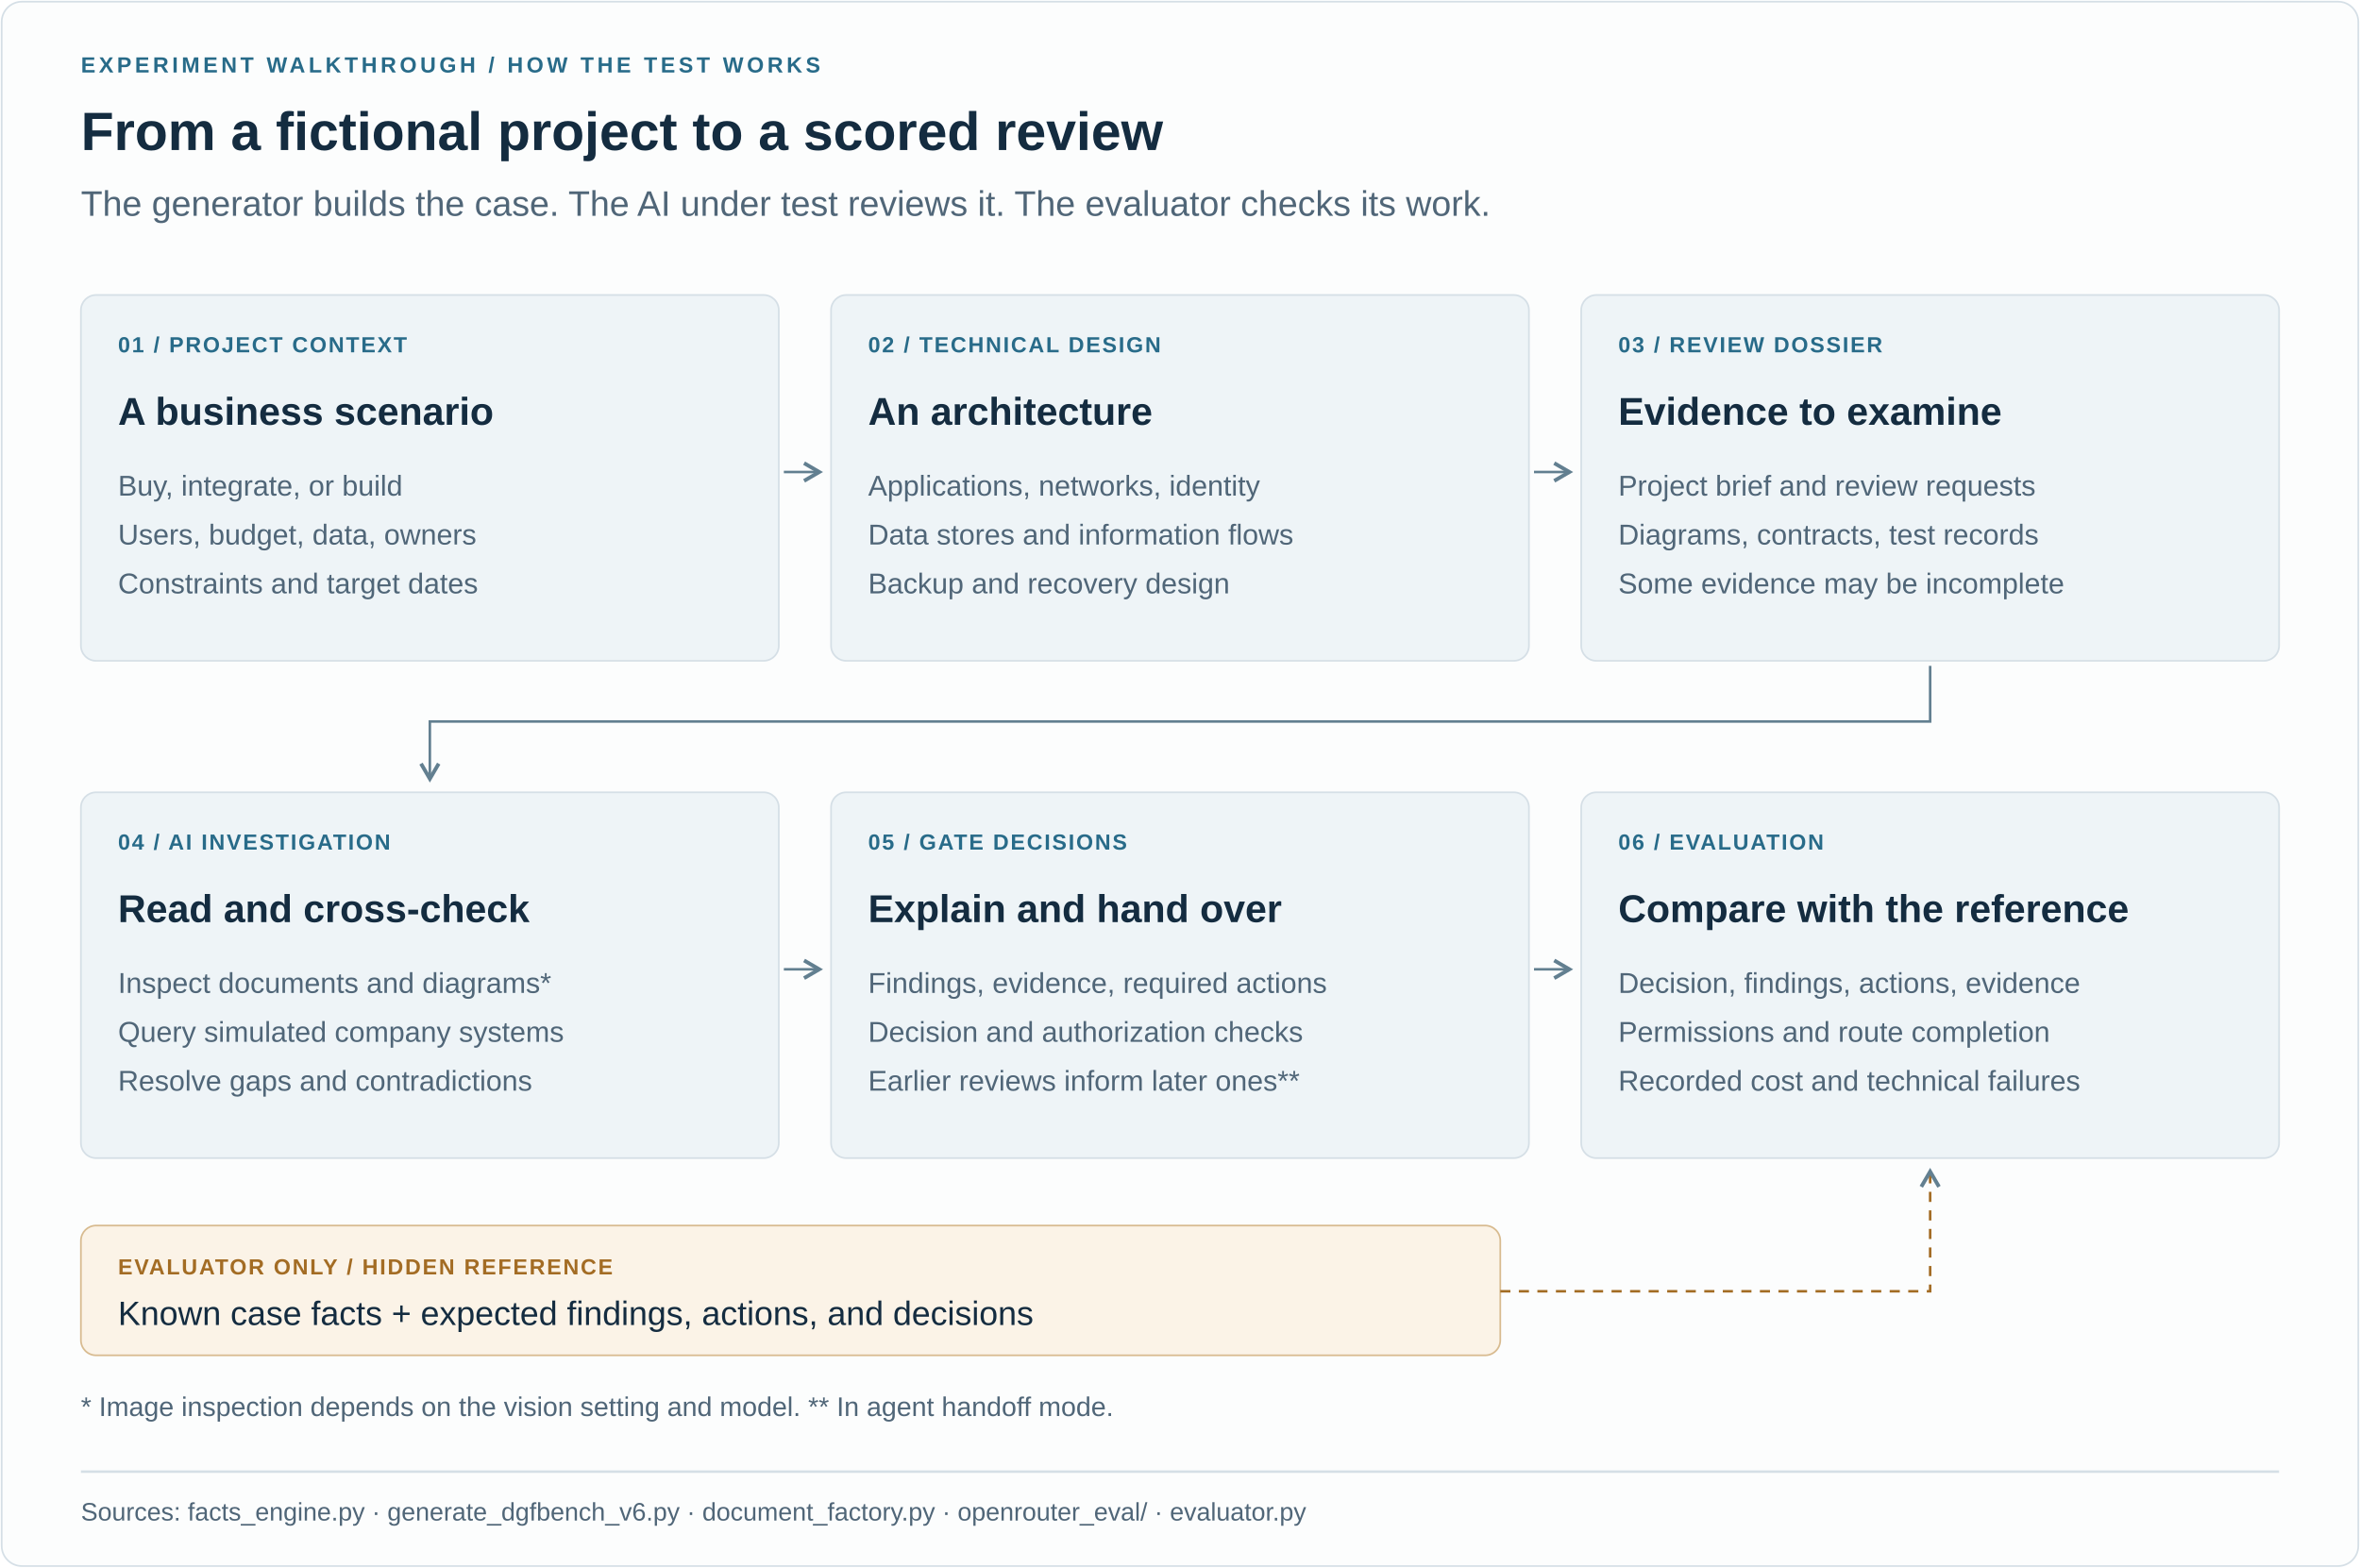
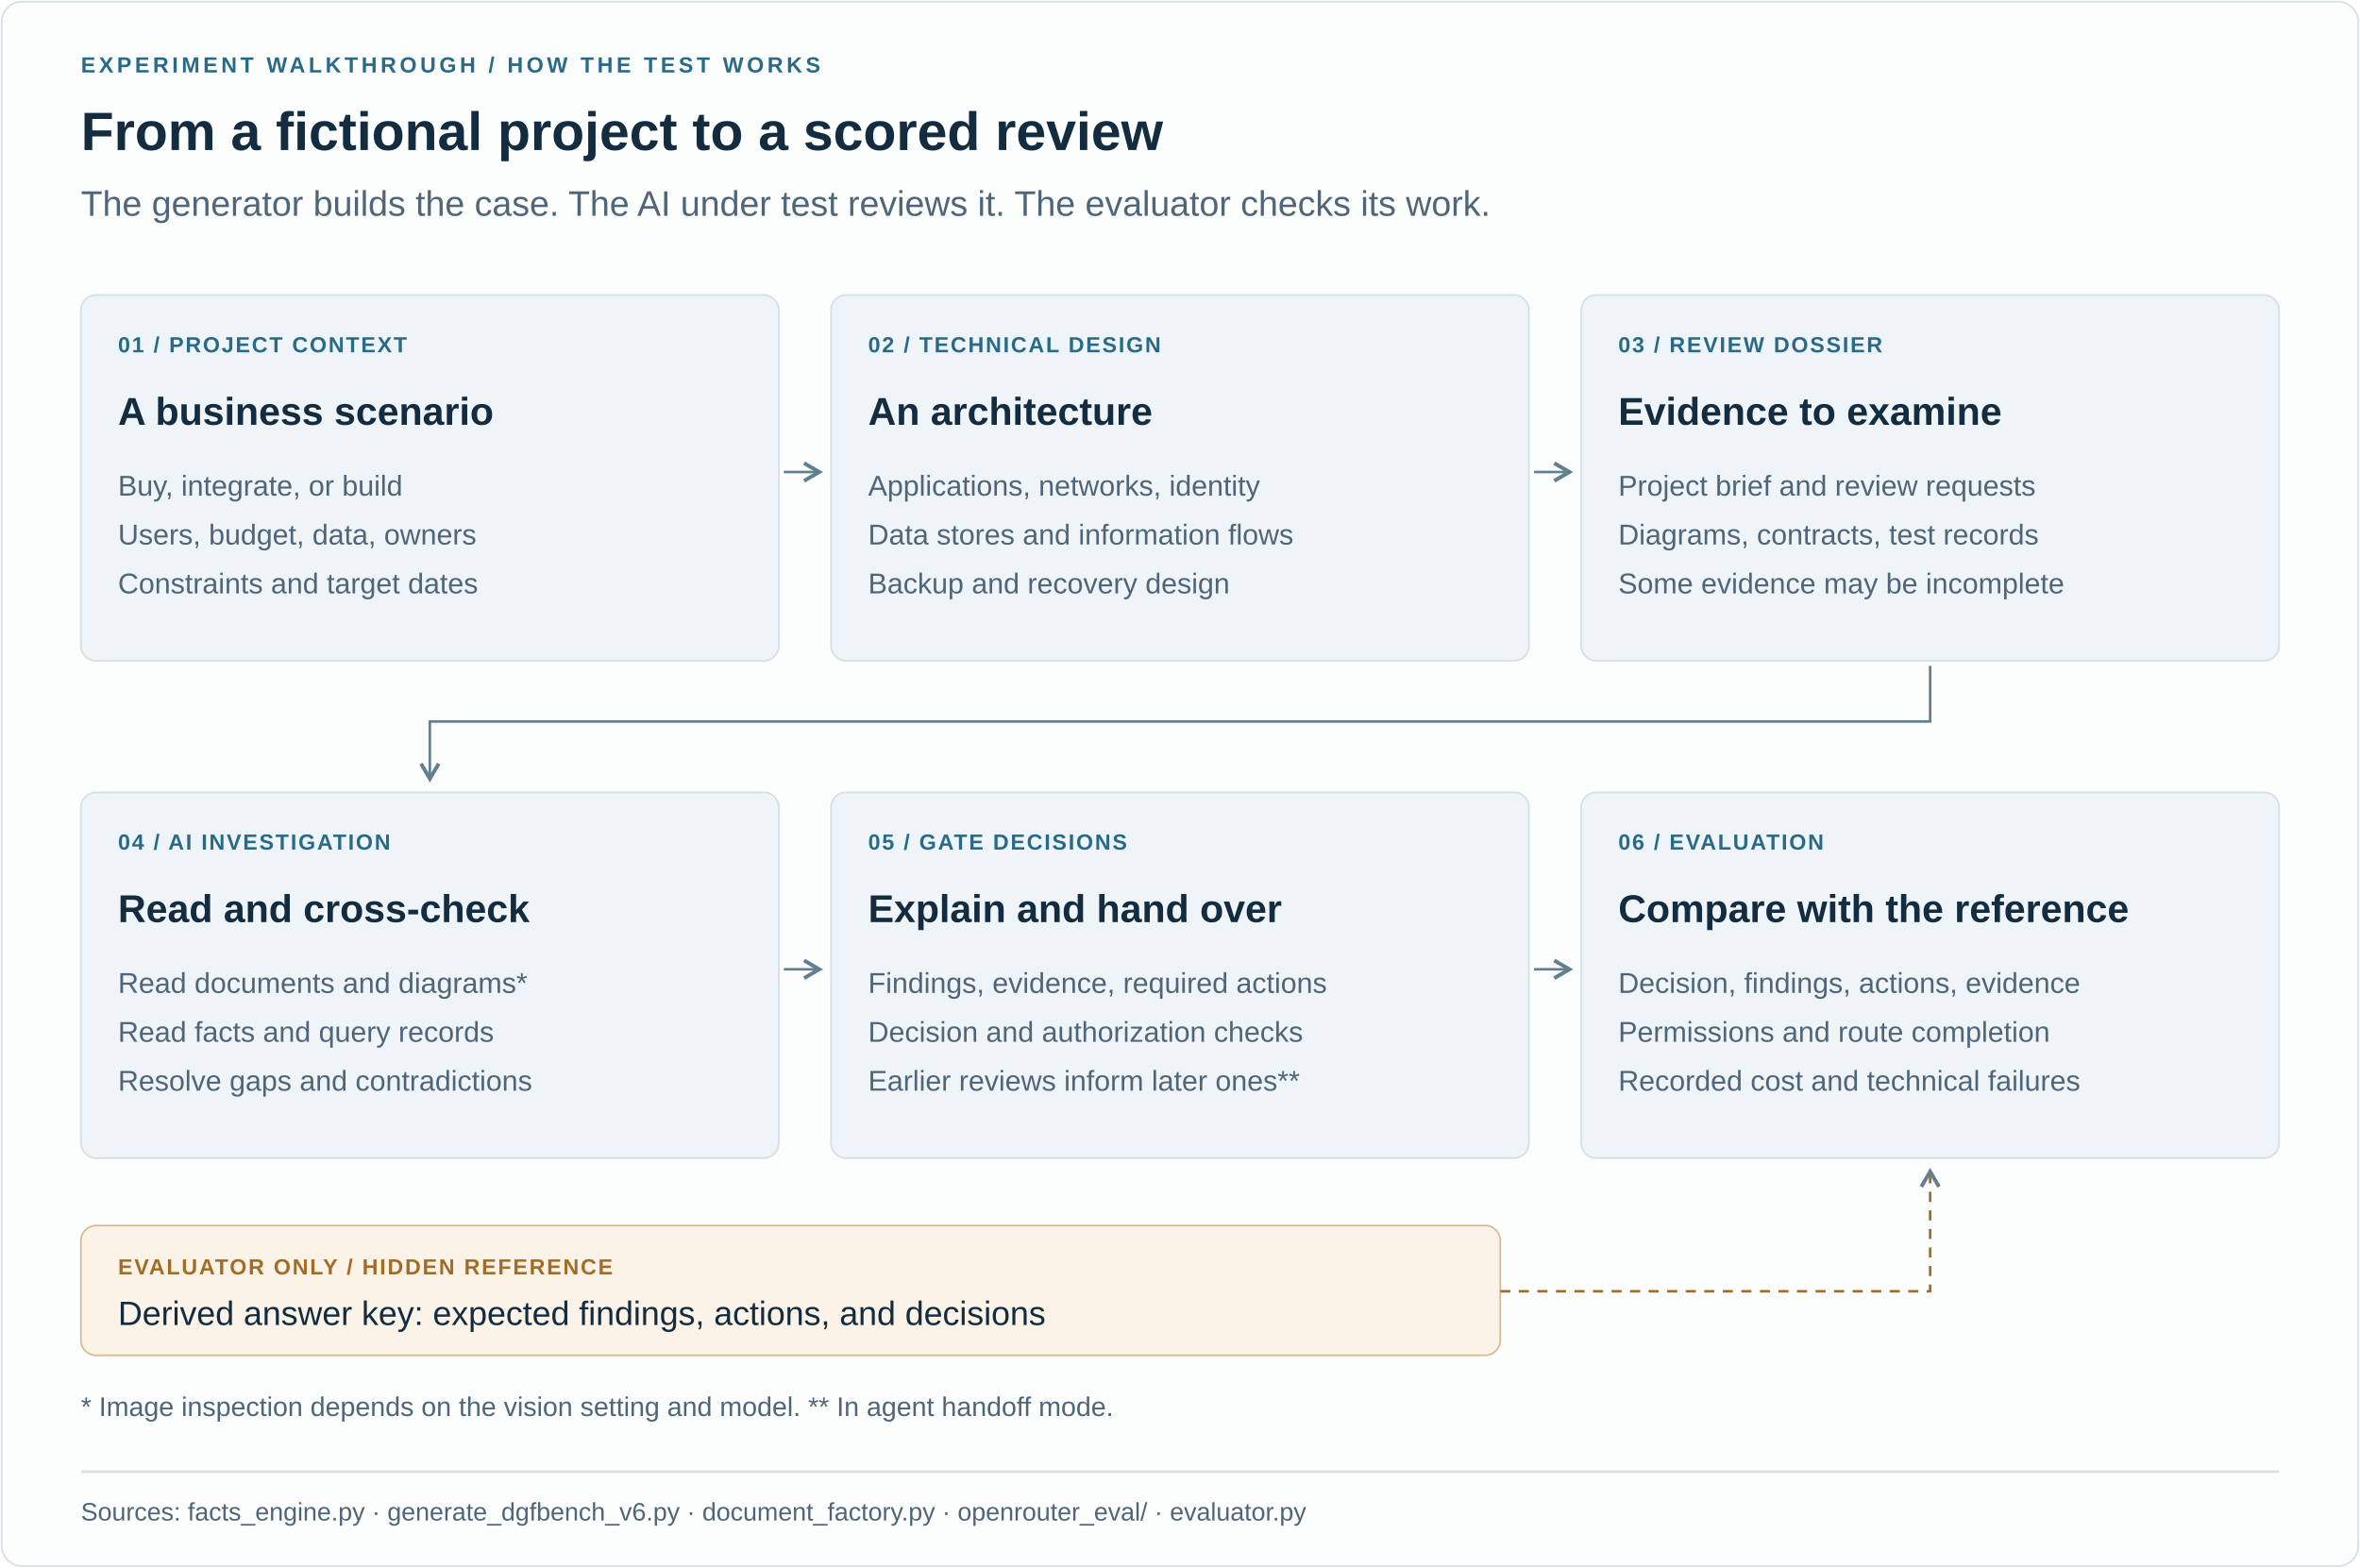
<svg xmlns="http://www.w3.org/2000/svg" width="1400" height="930" viewBox="0 0 1400 930" role="img" aria-labelledby="title desc">
  <defs>
    <marker id="arrow" markerWidth="9" markerHeight="9" refX="7" refY="4.5" orient="auto">
      <path d="M1 1 L7 4.5 L1 8" fill="none" stroke="#627f90" stroke-width="1.5" />
    </marker>
  </defs>
  <rect x="1" y="1" width="1398" height="928" rx="12" fill="#fcfdfd" stroke="#d5dfe6" />
  <g font-family="Arial, Helvetica, sans-serif">
    <text x="48" y="43" font-size="13" fill="#286b89" font-weight="700" text-anchor="start" letter-spacing="2">EXPERIMENT WALKTHROUGH / HOW THE TEST WORKS</text>
    <text x="48" y="89" font-size="32" fill="#142c40" font-weight="700" text-anchor="start" letter-spacing="0">From a fictional project to a scored review</text>
    <text x="48" y="128" font-size="21" fill="#506678" font-weight="400" text-anchor="start" letter-spacing="0">The generator builds the case. The AI under test reviews it. The evaluator checks its work.</text>
    <rect x="48" y="175" width="414" height="217" rx="9" fill="#eef4f7" stroke="#d5dfe6" />
    <text x="70" y="209" font-size="13" fill="#286b89" font-weight="700" text-anchor="start" letter-spacing="1">01 / PROJECT CONTEXT</text>
    <text x="70" y="252" font-size="23" fill="#142c40" font-weight="700" text-anchor="start" letter-spacing="0">A business scenario</text>
    <text x="70" y="294" font-size="17" fill="#506678" font-weight="400" text-anchor="start" letter-spacing="0">Buy, integrate, or build</text>
    <text x="70" y="323" font-size="17" fill="#506678" font-weight="400" text-anchor="start" letter-spacing="0">Users, budget, data, owners</text>
    <text x="70" y="352" font-size="17" fill="#506678" font-weight="400" text-anchor="start" letter-spacing="0">Constraints and target dates</text>
    <rect x="493" y="175" width="414" height="217" rx="9" fill="#eef4f7" stroke="#d5dfe6" />
    <text x="515" y="209" font-size="13" fill="#286b89" font-weight="700" text-anchor="start" letter-spacing="1">02 / TECHNICAL DESIGN</text>
    <text x="515" y="252" font-size="23" fill="#142c40" font-weight="700" text-anchor="start" letter-spacing="0">An architecture</text>
    <text x="515" y="294" font-size="17" fill="#506678" font-weight="400" text-anchor="start" letter-spacing="0">Applications, networks, identity</text>
    <text x="515" y="323" font-size="17" fill="#506678" font-weight="400" text-anchor="start" letter-spacing="0">Data stores and information flows</text>
    <text x="515" y="352" font-size="17" fill="#506678" font-weight="400" text-anchor="start" letter-spacing="0">Backup and recovery design</text>
    <rect x="938" y="175" width="414" height="217" rx="9" fill="#eef4f7" stroke="#d5dfe6" />
    <text x="960" y="209" font-size="13" fill="#286b89" font-weight="700" text-anchor="start" letter-spacing="1">03 / REVIEW DOSSIER</text>
    <text x="960" y="252" font-size="23" fill="#142c40" font-weight="700" text-anchor="start" letter-spacing="0">Evidence to examine</text>
    <text x="960" y="294" font-size="17" fill="#506678" font-weight="400" text-anchor="start" letter-spacing="0">Project brief and review requests</text>
    <text x="960" y="323" font-size="17" fill="#506678" font-weight="400" text-anchor="start" letter-spacing="0">Diagrams, contracts, test records</text>
    <text x="960" y="352" font-size="17" fill="#506678" font-weight="400" text-anchor="start" letter-spacing="0">Some evidence may be incomplete</text>
    <rect x="48" y="470" width="414" height="217" rx="9" fill="#eef4f7" stroke="#d5dfe6" />
    <text x="70" y="504" font-size="13" fill="#286b89" font-weight="700" text-anchor="start" letter-spacing="1">04 / AI INVESTIGATION</text>
    <text x="70" y="547" font-size="23" fill="#142c40" font-weight="700" text-anchor="start" letter-spacing="0">Read and cross-check</text>
-     <text x="70" y="589" font-size="17" fill="#506678" font-weight="400" text-anchor="start" letter-spacing="0">Inspect documents and diagrams*</text>
-     <text x="70" y="618" font-size="17" fill="#506678" font-weight="400" text-anchor="start" letter-spacing="0">Query simulated company systems</text>
+     <text x="70" y="589" font-size="17" fill="#506678" font-weight="400" text-anchor="start" letter-spacing="0">Read documents and diagrams*</text>
+     <text x="70" y="618" font-size="17" fill="#506678" font-weight="400" text-anchor="start" letter-spacing="0">Read facts and query records</text>
    <text x="70" y="647" font-size="17" fill="#506678" font-weight="400" text-anchor="start" letter-spacing="0">Resolve gaps and contradictions</text>
    <rect x="493" y="470" width="414" height="217" rx="9" fill="#eef4f7" stroke="#d5dfe6" />
    <text x="515" y="504" font-size="13" fill="#286b89" font-weight="700" text-anchor="start" letter-spacing="1">05 / GATE DECISIONS</text>
    <text x="515" y="547" font-size="23" fill="#142c40" font-weight="700" text-anchor="start" letter-spacing="0">Explain and hand over</text>
    <text x="515" y="589" font-size="17" fill="#506678" font-weight="400" text-anchor="start" letter-spacing="0">Findings, evidence, required actions</text>
    <text x="515" y="618" font-size="17" fill="#506678" font-weight="400" text-anchor="start" letter-spacing="0">Decision and authorization checks</text>
    <text x="515" y="647" font-size="17" fill="#506678" font-weight="400" text-anchor="start" letter-spacing="0">Earlier reviews inform later ones**</text>
    <rect x="938" y="470" width="414" height="217" rx="9" fill="#eef4f7" stroke="#d5dfe6" />
    <text x="960" y="504" font-size="13" fill="#286b89" font-weight="700" text-anchor="start" letter-spacing="1">06 / EVALUATION</text>
    <text x="960" y="547" font-size="23" fill="#142c40" font-weight="700" text-anchor="start" letter-spacing="0">Compare with the reference</text>
    <text x="960" y="589" font-size="17" fill="#506678" font-weight="400" text-anchor="start" letter-spacing="0">Decision, findings, actions, evidence</text>
    <text x="960" y="618" font-size="17" fill="#506678" font-weight="400" text-anchor="start" letter-spacing="0">Permissions and route completion</text>
    <text x="960" y="647" font-size="17" fill="#506678" font-weight="400" text-anchor="start" letter-spacing="0">Recorded cost and technical failures</text>
    <path d="M465 280 H486" fill="none" stroke="#627f90" stroke-width="1.5" marker-end="url(#arrow)" />
    <path d="M910 280 H931" fill="none" stroke="#627f90" stroke-width="1.5" marker-end="url(#arrow)" />
    <path d="M465 575 H486" fill="none" stroke="#627f90" stroke-width="1.5" marker-end="url(#arrow)" />
    <path d="M910 575 H931" fill="none" stroke="#627f90" stroke-width="1.5" marker-end="url(#arrow)" />
    <path d="M1145 395 V428 H255 V462" fill="none" stroke="#627f90" stroke-width="1.5" marker-end="url(#arrow)" />
    <rect x="48" y="727" width="842" height="77" rx="9" fill="#fbf3e7" stroke="#d8bb90" />
    <text x="70" y="756" font-size="13" fill="#a36c24" font-weight="700" text-anchor="start" letter-spacing="1">EVALUATOR ONLY / HIDDEN REFERENCE</text>
-     <text x="70" y="786" font-size="20" fill="#142c40" font-weight="400" text-anchor="start" letter-spacing="0">Known case facts + expected findings, actions, and decisions</text>
+     <text x="70" y="786" font-size="20" fill="#142c40" font-weight="400" text-anchor="start" letter-spacing="0">Derived answer key: expected findings, actions, and decisions</text>
    <path d="M890 766 H1145 V695" fill="none" stroke="#a36c24" stroke-width="1.5" marker-end="url(#arrow)" stroke-dasharray="6 5" />
    <text x="48" y="840" font-size="16" fill="#506678" font-weight="400" text-anchor="start" letter-spacing="0">* Image inspection depends on the vision setting and model.  ** In agent handoff mode.</text>
    <path d="M48 873 H1352" fill="none" stroke="#d5dfe6" stroke-width="1.5" />
    <text x="48" y="902" font-size="15" fill="#506678" font-weight="400" text-anchor="start" letter-spacing="0">Sources: facts_engine.py · generate_dgfbench_v6.py · document_factory.py · openrouter_eval/ · evaluator.py</text>
  </g>
</svg>
